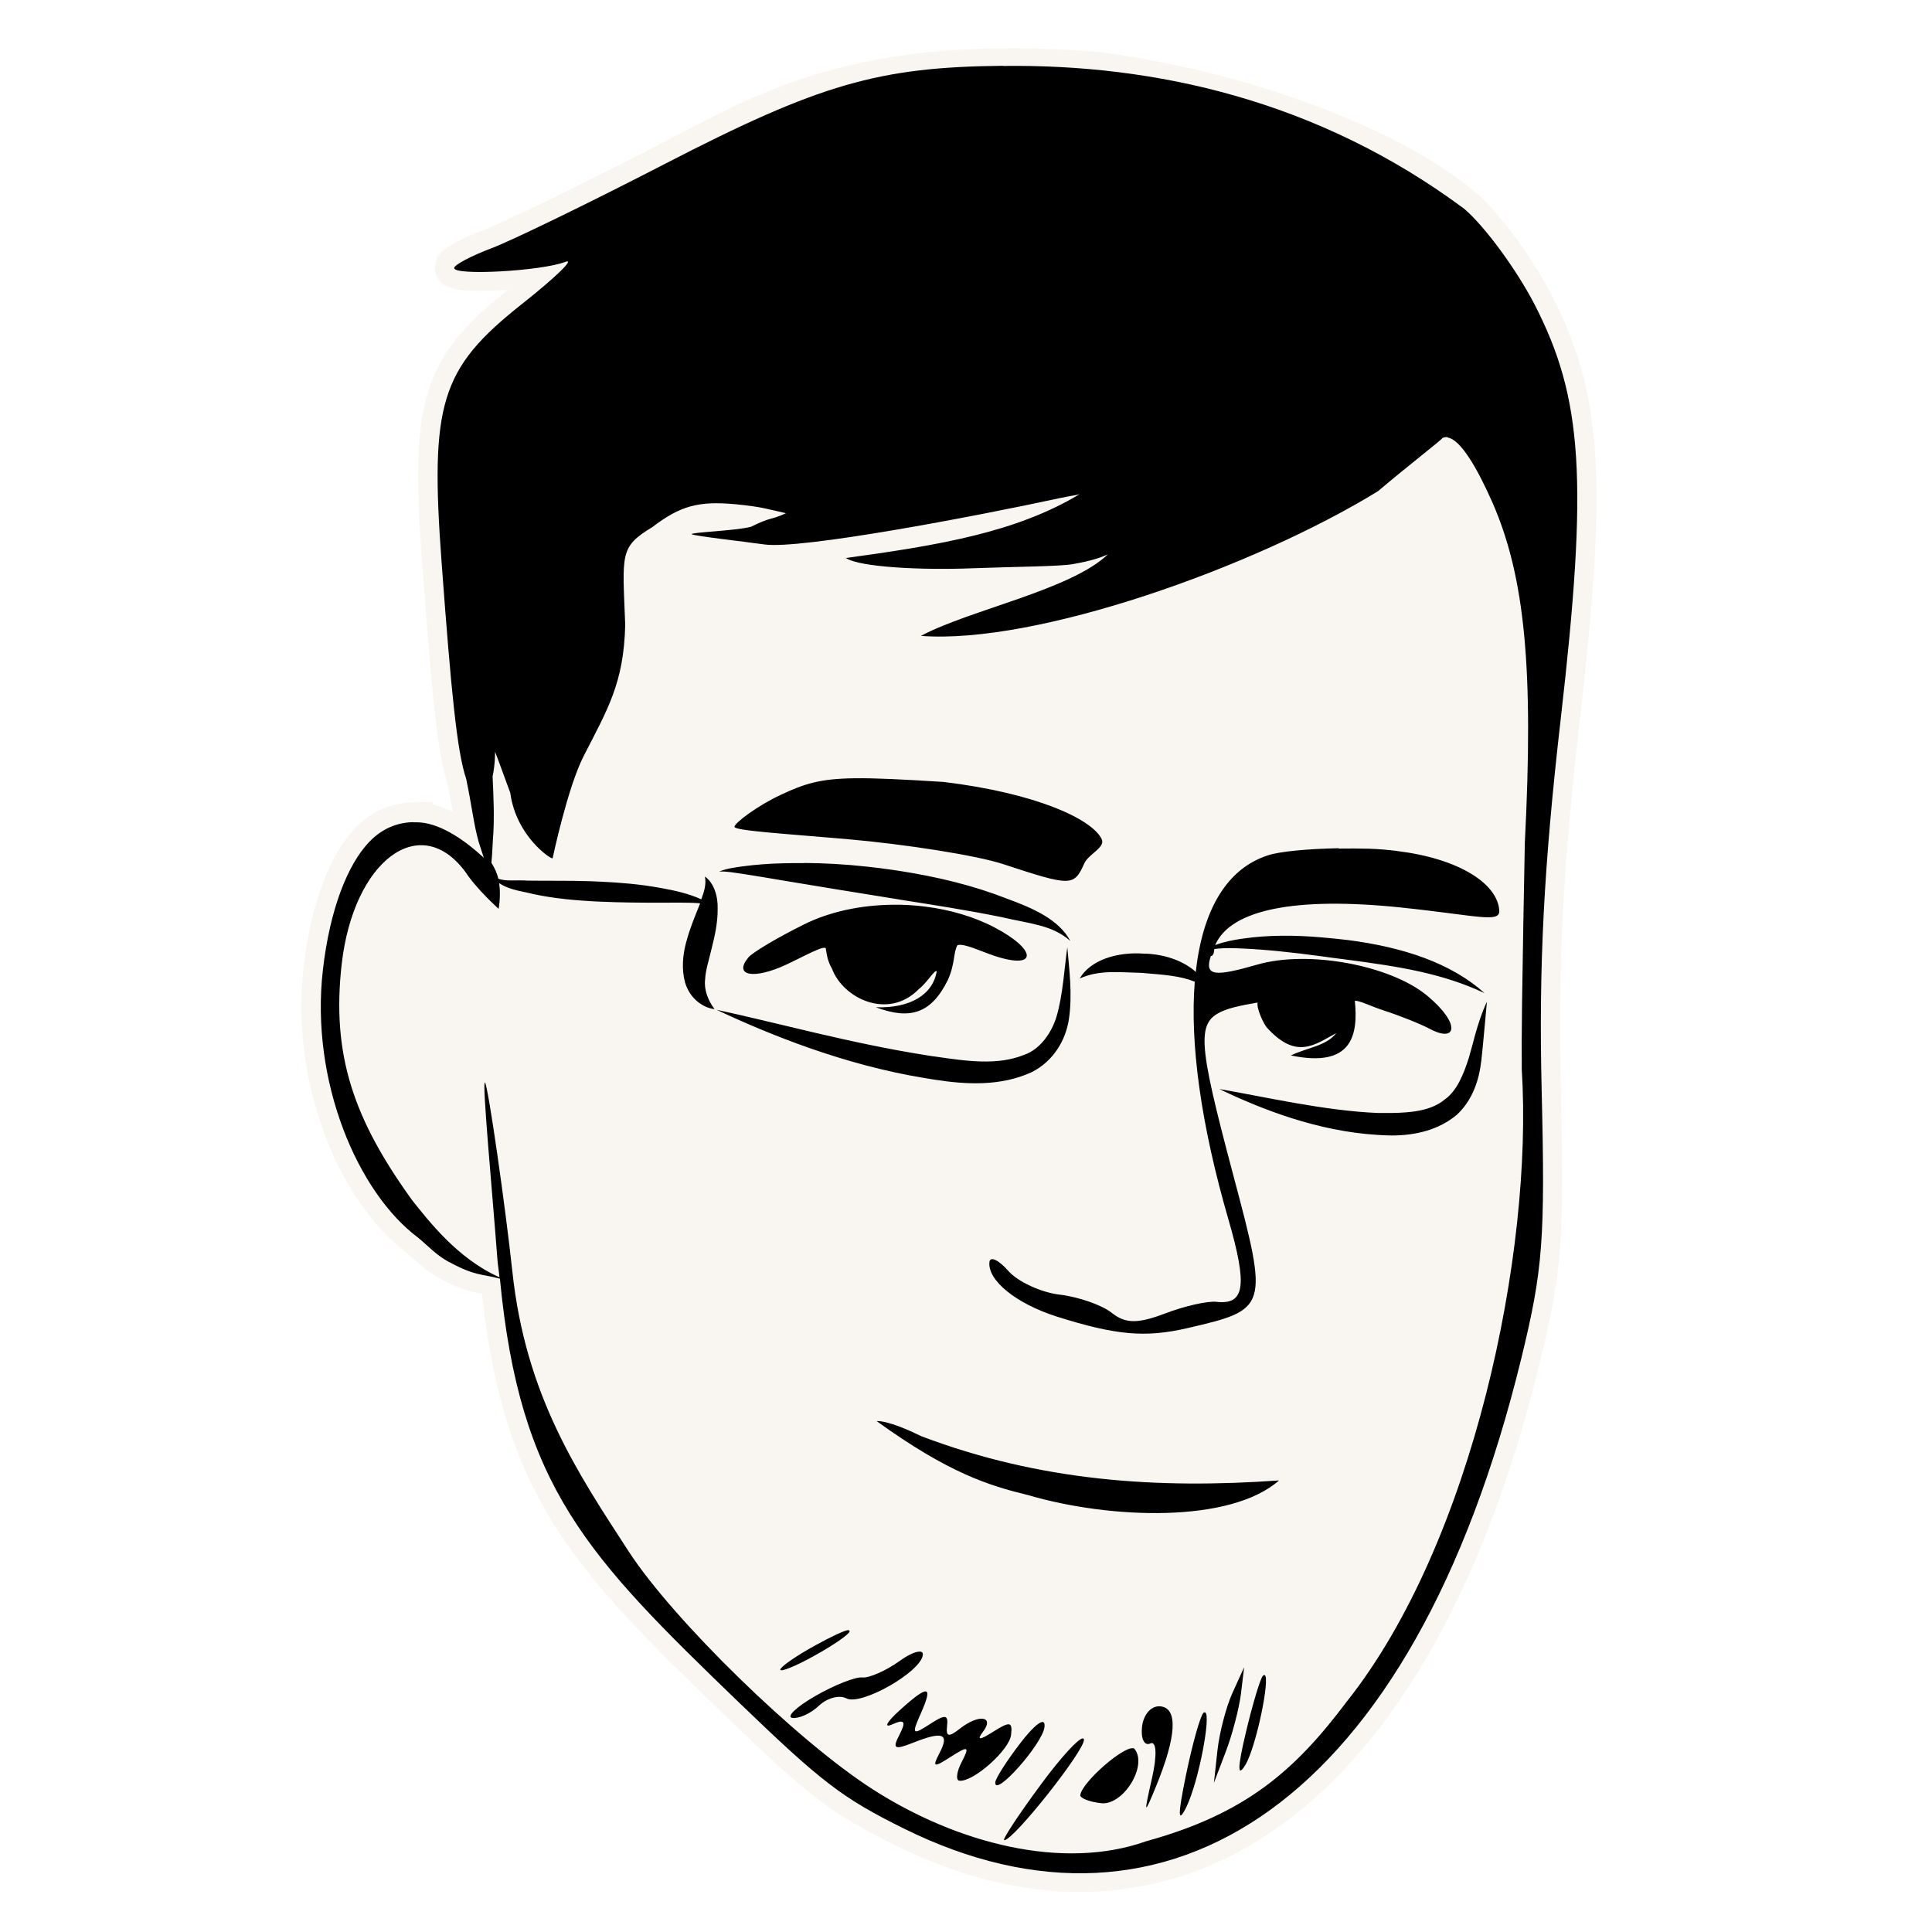
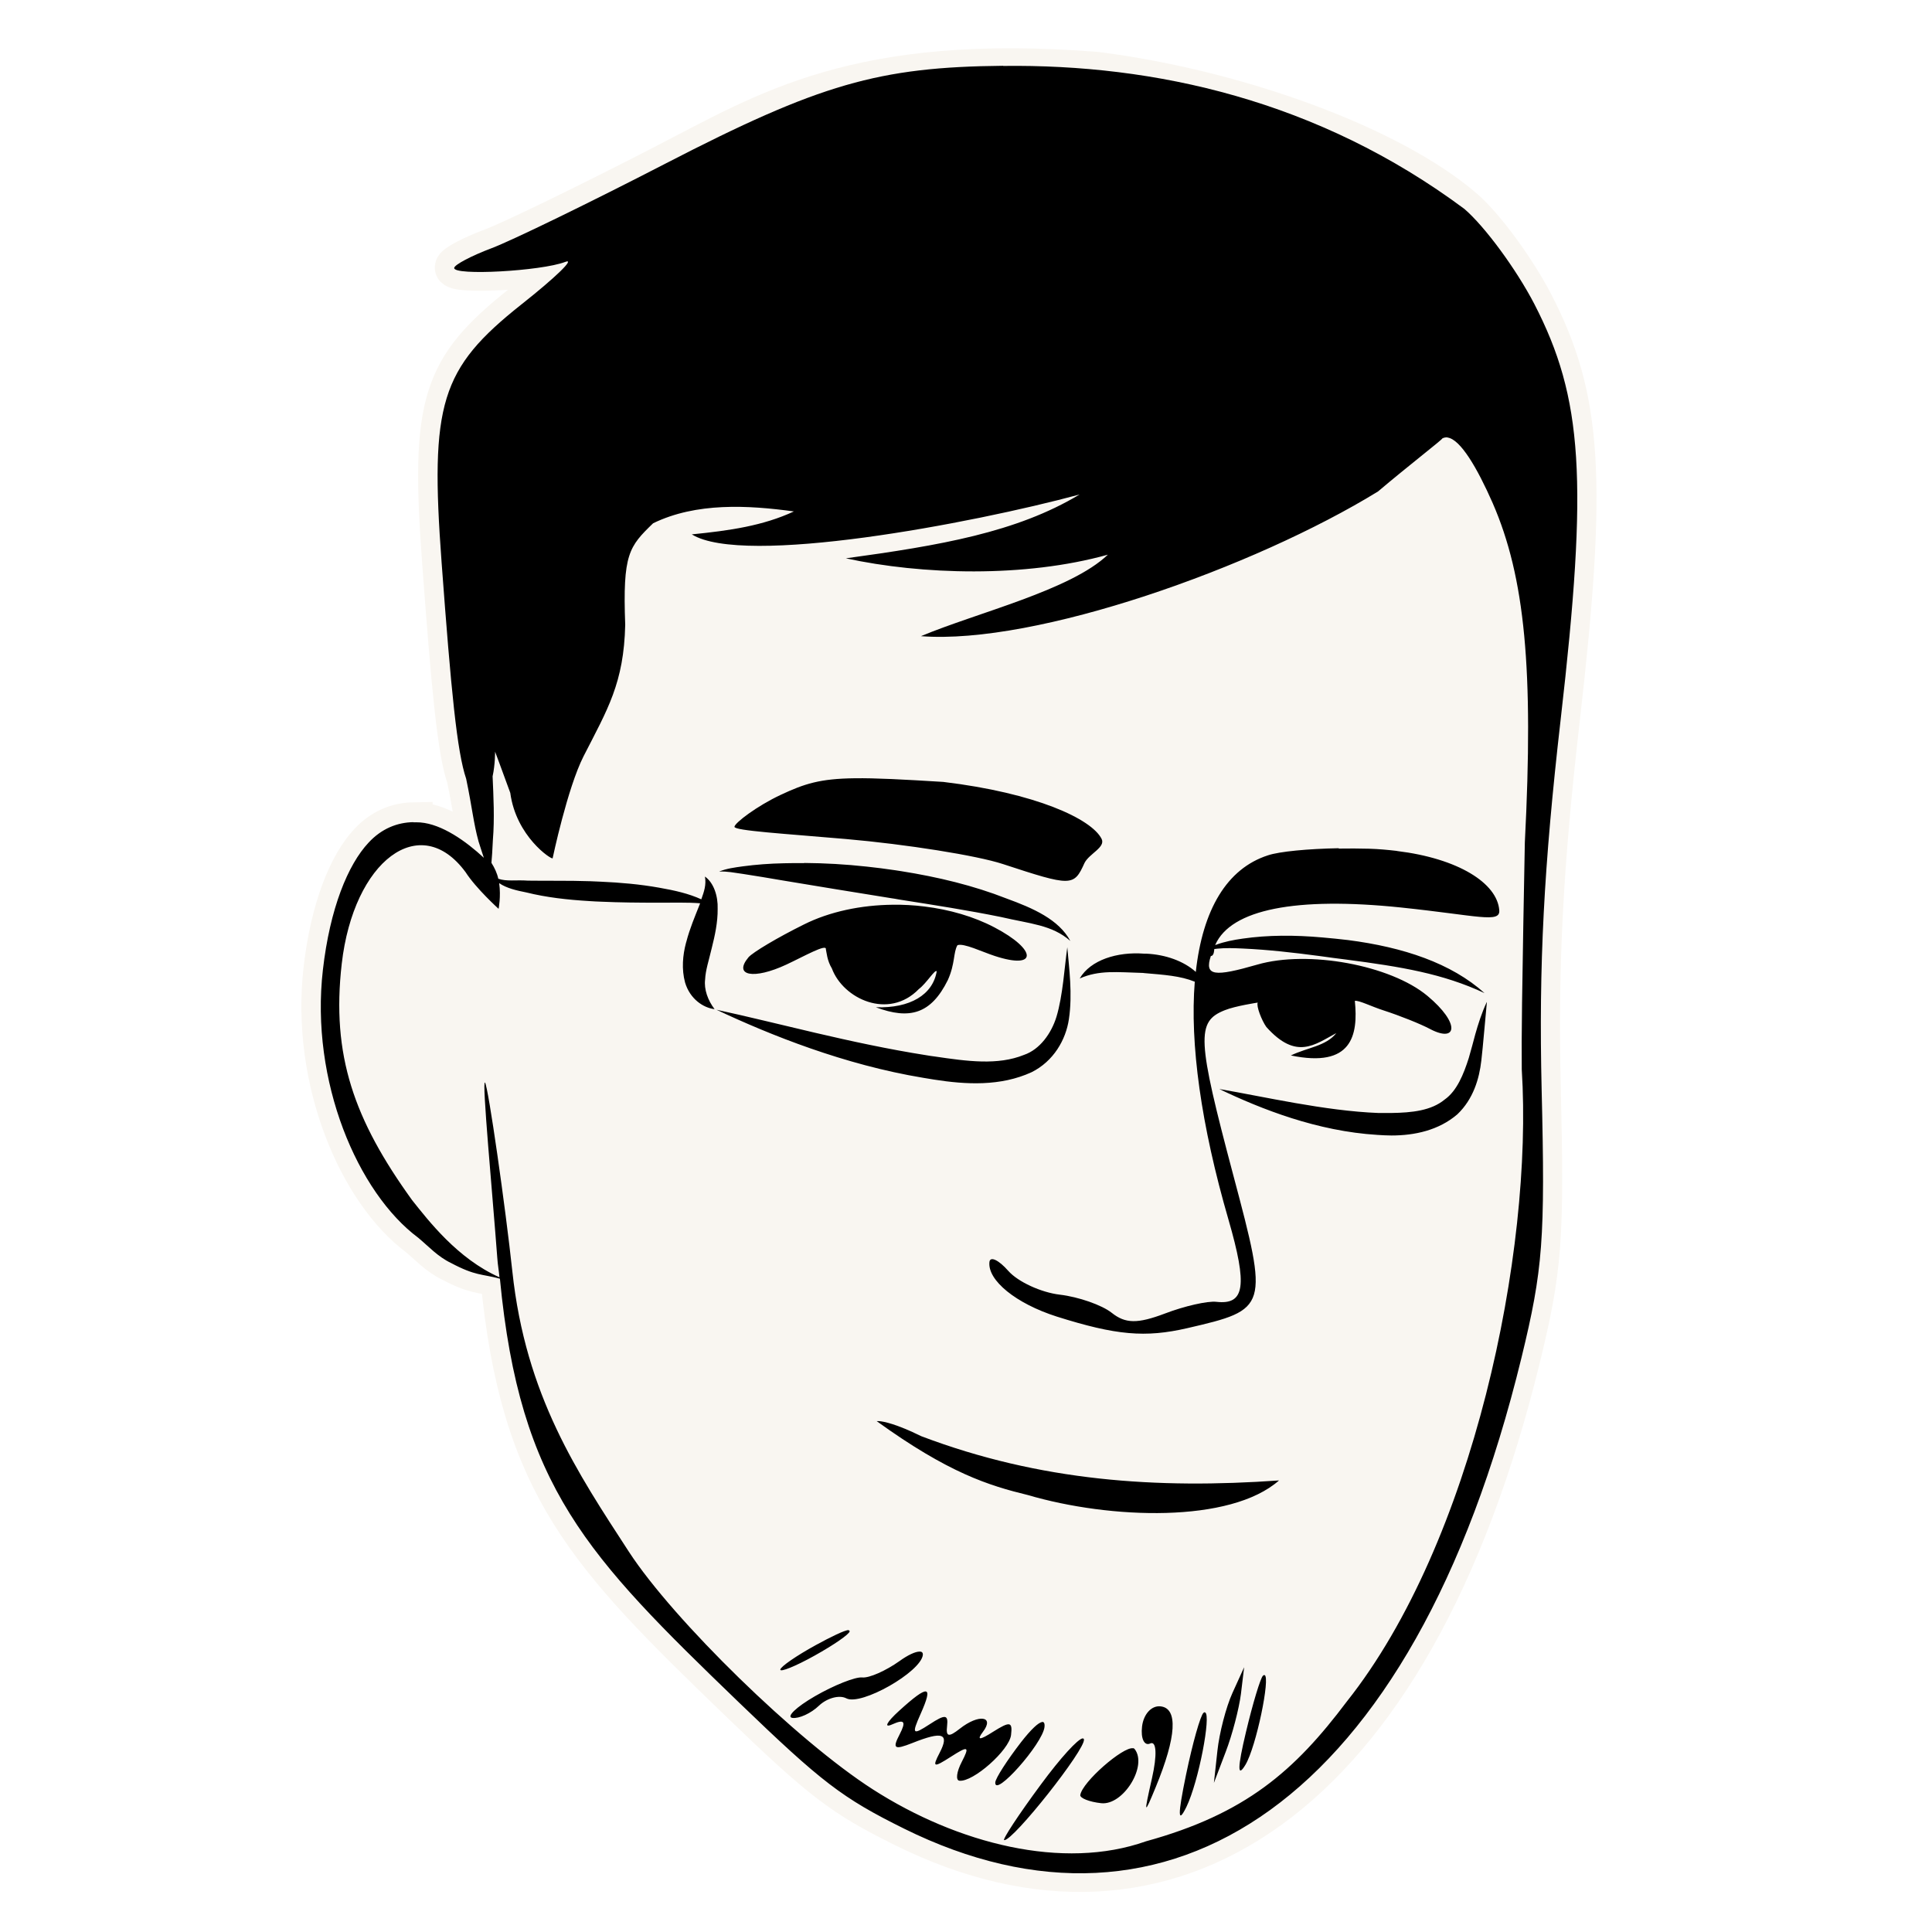
<svg xmlns="http://www.w3.org/2000/svg" width="50" height="50" version="1.1" viewBox="0 0 13.229 13.229">
  <path transform="scale(.26458)" d="m17.227 4.217c-1.955 1.009-3.983 1.996-4.506 2.191-0.523 0.196-0.959 0.426-0.969 0.512-0.024 0.208 2.248 0.085 2.871-0.156 0.272-0.105-0.24 0.393-1.137 1.105-2.089 1.659-2.366 2.557-2.061 6.686 0.245 3.313 0.395 4.886 0.637 5.586 0.159 0.763 0.19 1.144 0.322 1.627 0.045 0.15 0.097 0.299 0.137 0.418-0.466-0.43-1.081-0.87-1.643-0.914-0.06-0.004-0.122-0.004-0.182-0.004v-0.004c-0.418 0.008-0.82 0.168-1.158 0.529-0.535 0.57-1.002 1.707-1.184 3.291-0.332 2.889 0.904 5.773 2.467 6.934 0.269 0.225 0.503 0.488 0.85 0.654 0.636 0.337 0.782 0.275 1.262 0.404 0.517 5.397 2.244 7.167 6.182 10.965 2.145 2.069 2.669 2.471 4.279 3.268 6.79 3.361 13.149-0.59 15.977-12.189 0.556-2.282 0.615-3.067 0.523-6.949-0.076-3.207 0.056-5.76 0.492-9.555 0.713-6.209 0.58-8.328-0.682-10.766-0.464-0.896-1.277-2.003-1.809-2.461-1.916-1.651-5.903-3.087-9.52-3.547-6.209-0.489-8.571 1.053-11.151 2.375z" fill="#f9f6f1" stroke="#f9f6f1" />
-   <path transform="translate(0,-283.77)" d="m6.869 284.22v5.2e-4c-0.853 8e-3 -1.257 0.125-2.311 0.669-0.517 0.267-1.054 0.528-1.192 0.58-0.138 0.052-0.254 0.113-0.256 0.135-0.006 0.055 0.595 0.022 0.76-0.041 0.072-0.028-0.063 0.104-0.301 0.292-0.553 0.439-0.626 0.677-0.545 1.769 0.065 0.877 0.105 1.293 0.168 1.478 0.042 0.202 0.05 0.303 0.085 0.43 0.012 0.04 0.026 0.079 0.036 0.111-0.123-0.114-0.286-0.23-0.435-0.242-0.016-1e-3 -0.032-1e-3 -0.048-1e-3v-1e-3c-0.11 2e-3 -0.217 0.044-0.306 0.14-0.142 0.151-0.265 0.452-0.313 0.871-0.088 0.764 0.239 1.527 0.653 1.835 0.071 0.059 0.133 0.129 0.225 0.173 0.168 0.089 0.207 0.073 0.334 0.107 0.137 1.428 0.594 1.896 1.636 2.901 0.568 0.547 0.706 0.654 1.132 0.865 1.796 0.889 3.479-0.156 4.227-3.225 0.147-0.604 0.163-0.811 0.138-1.839-0.02-0.849 0.015-1.524 0.13-2.528 0.189-1.643 0.153-2.203-0.18-2.848-0.123-0.237-0.338-0.53-0.479-0.651-1.003-0.746-2.123-0.992-3.158-0.979zm3.043 2.546c0.088 0.012 0.203 0.208 0.309 0.449 0.221 0.508 0.281 1.137 0.22 2.324-0.007 0.366-0.014 0.746-0.019 1.098-0.003 0.225-0.003 0.331-0.002 0.456 0.079 1.251-0.333 3.239-1.198 4.328-0.357 0.475-0.693 0.769-1.375 0.957-0.567 0.201-1.29 0.017-1.871-0.356-0.518-0.332-1.364-1.157-1.67-1.627-0.351-0.54-0.707-1.067-0.798-1.921-0.046-0.431-0.165-1.266-0.187-1.291-0.023-0.026 0.052 0.77 0.084 1.199 0.004 0.056 0.01 0.081 0.015 0.134-0.287-0.127-0.487-0.389-0.598-0.528-0.398-0.551-0.554-0.992-0.482-1.619 0.081-0.706 0.537-1.05 0.848-0.627 0.072 0.112 0.226 0.251 0.226 0.251s0.017-0.083 0.004-0.176c0.05 0.035 0.121 0.051 0.187 0.064 0.137 0.034 0.28 0.05 0.431 0.059 0.026 2e-3 0.052 3e-3 0.078 4e-3 0.131 6e-3 0.267 7e-3 0.39 7e-3 0.116 5e-4 0.2-3e-3 0.29 4e-3 -0.002 6e-3 -0.005 0.012-0.007 0.018-0.028 0.071-0.064 0.155-0.087 0.244-0.001 3e-3 -0.002 7e-3 -0.003 0.01-0.022 0.083-0.031 0.179-0.006 0.271 0.034 0.113 0.125 0.173 0.202 0.182-0.047-0.061-0.073-0.137-0.065-0.202 0.003-0.066 0.026-0.132 0.045-0.214 0-2e-3 8.731e-4 -3e-3 0.001-4e-3 0.021-0.084 0.041-0.174 0.04-0.267 0.003-0.088-0.027-0.179-0.087-0.221 0.01 0.057-0.006 0.103-0.025 0.156-0.085-0.039-0.181-0.061-0.29-0.08-0.129-0.023-0.264-0.035-0.401-0.041-0.023-9.8e-4 -0.046-2e-3 -0.069-3e-3 -0.149-5e-3 -0.293-2e-3 -0.427-4e-3 -0.082-6e-3 -0.146 7e-3 -0.203-0.013-0.008-0.037-0.025-0.074-0.047-0.109 0.004-0.047 0.006-0.075 0.01-0.158 0.012-0.144 0.004-0.296-0.002-0.434 0.018-0.083 0.017-0.169 0.017-0.169s0.048 0.127 0.104 0.282c0.04 0.299 0.282 0.458 0.29 0.448 0 0 0.101-0.481 0.212-0.699 0.164-0.321 0.276-0.501 0.285-0.9-0.018-0.485-0.042-0.531 0.186-0.669 0.193-0.147 0.317-0.18 0.573-0.156 0.183 0.018 0.213 0.033 0.342 0.061-0.108 0.05-0.097 0.022-0.24 0.093-0.106 0.028-0.42 0.038-0.405 0.051 0.015 0.012 0.356 0.05 0.497 0.07 0.248 0.035 1.43-0.189 2.031-0.319 0.054-0.012 0.105-0.018 0.127-0.025-0.432 0.26-0.958 0.349-1.6 0.437 0.097 0.063 0.516 0.084 0.871 0.07 0.291-0.011 0.589-0.012 0.682-0.028 0.06-0.011 0.162-0.03 0.241-0.067-0.255 0.244-0.95 0.381-1.28 0.558 0.787 0.061 2.283-0.47 3.13-0.991 0.199-0.169 0.444-0.358 0.44-0.363 0.011-6e-3 0.024-8e-3 0.036-7e-3zm-4.061 2.333c-0.236 3e-3 -0.342 0.037-0.506 0.114-0.162 0.076-0.313 0.191-0.316 0.218-0.003 0.027 0.349 0.048 0.763 0.084 0.414 0.036 0.897 0.113 1.074 0.171 0.472 0.155 0.487 0.155 0.56-7e-3 0.032-0.064 0.146-0.107 0.117-0.165-0.069-0.137-0.451-0.314-1.084-0.39-0.276-0.017-0.465-0.027-0.607-0.025zm3.316 0.479c-0.21 4e-3 -0.406 0.022-0.486 0.049-0.28 0.091-0.446 0.371-0.493 0.798-0.082-0.074-0.207-0.119-0.34-0.125-0.005 1e-5 -0.01 0-0.014 0-0.184-0.014-0.367 0.043-0.441 0.17 0.133-0.059 0.255-0.043 0.434-0.038 0 0 0.007 1e-3 0.007 1e-3 0.14 0.012 0.248 0.019 0.347 0.059-0.034 0.423 0.042 0.979 0.231 1.63 0.131 0.453 0.112 0.584-0.083 0.562-0.06-7e-3 -0.219 0.029-0.352 0.08-0.188 0.071-0.271 0.07-0.365-5e-3 -0.067-0.053-0.227-0.109-0.355-0.124-0.128-0.015-0.287-0.088-0.353-0.163-0.066-0.075-0.124-0.102-0.129-0.061-0.014 0.126 0.182 0.285 0.461 0.374 0.406 0.128 0.605 0.146 0.895 0.079 0.553-0.128 0.556-0.136 0.314-1.046-0.249-0.937-0.255-1.053-0.058-1.131 0.072-0.029 0.225-0.052 0.225-0.052-0.011 0.024 0.027 0.122 0.059 0.167 0.206 0.23 0.332 0.12 0.479 0.042-0.071 0.09-0.197 0.098-0.311 0.153 0.418 0.087 0.462-0.137 0.438-0.374 0.03-4e-3 0.111 0.038 0.198 0.066 0.108 0.035 0.252 0.092 0.319 0.128 0.182 0.095 0.208-0.038-0.02-0.228-0.253-0.211-0.818-0.315-1.165-0.214-0.292 0.084-0.364 0.08-0.318-0.059 0.007-5e-4 0.011-3e-3 0.014-8e-3 0.007-9e-3 0.008-0.025 0.01-0.04 0.006-5e-4 0.012-5.5e-4 0.018-2e-3 0.058-6e-3 0.116-4e-3 0.179-1e-3 0.173 8e-3 0.34 0.027 0.529 0.052 0.057 8e-3 0.115 0.016 0.173 0.023 0.384 0.05 0.666 0.097 0.951 0.23-0.228-0.205-0.555-0.314-0.934-0.363-0.059-7e-3 -0.118-0.013-0.176-0.018-0.19-0.017-0.373-0.017-0.546 8e-3 -0.064 9e-3 -0.125 0.021-0.182 0.042-0.002 5.1e-4 -0.004 2e-3 -0.006 2e-3 0-1e-3 6.879e-4 -2e-3 0.001-3e-3 0.108-0.241 0.55-0.329 1.272-0.254 0.525 0.055 0.679 0.109 0.672 0.019-0.014-0.186-0.281-0.355-0.701-0.406v-5.3e-4c-0.06-7e-3 -0.123-0.013-0.189-0.015-0.069-2e-3 -0.14-2e-3 -0.21-1e-3zm-3.661 0.102c-0.046-5.1e-4 -0.092 3e-5 -0.137 1e-3 -0.099 2e-3 -0.192 9e-3 -0.282 0.021-0.057 8e-3 -0.113 0.015-0.163 0.036 0.055-3e-3 0.104 8e-3 0.163 0.016 0.092 0.014 0.174 0.028 0.274 0.045 0.203 0.034 0.515 0.085 0.74 0.121 0.002 0 0.052 8e-3 0.054 9e-3 0.253 0.04 0.467 0.073 0.699 0.12 0.2 0.047 0.349 0.053 0.475 0.164-0.079-0.147-0.254-0.224-0.438-0.291-0.224-0.088-0.468-0.147-0.721-0.187-0.013-2e-3 -0.026-4e-3 -0.039-6e-3 -0.066-0.01-0.131-0.018-0.195-0.025-0.146-0.016-0.289-0.024-0.428-0.025zm0.608 0.285c-0.218 2e-3 -0.433 0.047-0.609 0.135-0.18 0.089-0.351 0.191-0.38 0.225-0.106 0.127 0.036 0.154 0.259 0.05 0.12-0.056 0.278-0.146 0.271-0.105 0.005 0.02 0.008 0.077 0.041 0.131 0.077 0.208 0.388 0.355 0.596 0.141 0.052-0.039 0.111-0.138 0.122-0.121-0.027 0.161-0.183 0.254-0.417 0.246 0.232 0.087 0.378 0.046 0.493-0.186 0.051-0.113 0.037-0.19 0.066-0.239 0.043-0.016 0.167 0.045 0.256 0.074 0.293 0.096 0.291-0.042-0.003-0.196-0.141-0.074-0.307-0.122-0.48-0.143-0.072-9e-3 -0.144-0.013-0.217-0.012zm1.194 0.292c-0.019 0.134-0.03 0.329-0.074 0.475-0.035 0.114-0.114 0.224-0.222 0.261-0.18 0.073-0.389 0.044-0.612 0.011-0.018-2e-3 -0.036-5e-3 -0.054-8e-3 -0.523-0.082-1.034-0.225-1.44-0.312 0.369 0.174 0.877 0.377 1.415 0.466 0.024 4e-3 0.049 8e-3 0.073 0.012 0.222 0.035 0.457 0.047 0.669-0.05 0.151-0.075 0.235-0.222 0.256-0.363 0.026-0.173 0.001-0.353-0.011-0.494zm2.872 0.375c-0.035 0.075-0.059 0.152-0.078 0.219-0.014 0.052-0.028 0.106-0.045 0.164-0.035 0.11-0.081 0.225-0.165 0.284-0.092 0.076-0.224 0.09-0.366 0.092-0.029 5e-4 -0.058 0-0.087 0-0.368-0.014-0.789-0.113-1.09-0.164 0.288 0.138 0.671 0.289 1.083 0.314 0.031 2e-3 0.064 4e-3 0.096 4e-3 0.158 0 0.323-0.035 0.451-0.145 0.11-0.105 0.15-0.245 0.164-0.367 0.01-0.081 0.031-0.331 0.038-0.4zm-4.177 2.869c0.493 0.356 0.768 0.441 1.035 0.506 0.566 0.166 1.386 0.194 1.72-0.1-0.835 0.059-1.635 6e-3 -2.45-0.303-0.173-0.085-0.258-0.101-0.289-0.103-0.011-5e-4 -0.016 0-0.016 0zm-0.193 1.431c-0.022-2e-3 -0.125 0.048-0.225 0.103-0.131 0.072-0.24 0.147-0.242 0.167-0.002 0.02 0.103-0.022 0.234-0.095s0.239-0.147 0.241-0.167c0-2e-3 -6.35e-4 -4e-3 -0.004-4e-3 0-2e-3 -0.001-4e-3 -0.005-4e-3zm0.485 0.147c-0.028 5e-4 -0.078 0.023-0.136 0.065-0.093 0.066-0.207 0.117-0.255 0.112-0.047-5e-3 -0.193 0.053-0.323 0.128-0.13 0.075-0.2 0.143-0.155 0.149 0.045 6e-3 0.127-0.031 0.182-0.084 0.055-0.052 0.139-0.075 0.187-0.05 0.101 0.053 0.51-0.18 0.524-0.297 0.001-0.012-0.003-0.019-0.012-0.022-0.003-1e-3 -0.007-1e-3 -0.011-1e-3zm2.224 0.107-0.08 0.176c-0.044 0.097-0.09 0.275-0.103 0.396l-0.024 0.22 0.081-0.213c0.045-0.117 0.091-0.295 0.104-0.396zm0.139 0.054c-0.003-1e-3 -0.006 6.3e-4 -0.01 4e-3 -0.017 0.015-0.07 0.19-0.117 0.388-0.058 0.243-0.059 0.315-0.003 0.222 0.074-0.124 0.172-0.602 0.131-0.614zm-2.319 0.112c-0.023-3e-3 -0.082 0.041-0.182 0.132-0.087 0.079-0.108 0.121-0.047 0.093 0.083-0.037 0.096-0.02 0.05 0.069-0.051 0.098-0.037 0.108 0.087 0.059 0.208-0.083 0.256-0.066 0.187 0.067-0.052 0.1-0.043 0.104 0.077 0.027 0.12-0.077 0.13-0.072 0.074 0.036-0.035 0.067-0.042 0.125-0.016 0.128 0.094 0.011 0.342-0.209 0.354-0.313 0.011-0.092-0.007-0.095-0.123-0.022-0.092 0.059-0.114 0.059-0.07 1e-3 0.083-0.109-0.029-0.124-0.158-0.022-0.076 0.06-0.096 0.056-0.087-0.019 0.009-0.079-0.013-0.081-0.12-0.011-0.117 0.076-0.124 0.069-0.061-0.072 0.044-0.099 0.058-0.15 0.035-0.153zm1.608 0.102c-0.062-7e-3 -0.117 0.053-0.127 0.138-0.01 0.083 0.016 0.135 0.056 0.116 0.043-0.02 0.048 0.079 0.012 0.238-0.057 0.252-0.055 0.257 0.026 0.06 0.142-0.345 0.153-0.539 0.033-0.552zm0.304 0.041c-0.003-1e-3 -0.006-4.2e-4 -0.01 3e-3 -0.021 0.017-0.075 0.208-0.12 0.425-0.057 0.276-0.057 0.341 0.003 0.219 0.084-0.174 0.17-0.63 0.128-0.646zm-1.115 0.066v5.3e-4c-0.025 2e-3 -0.076 0.05-0.144 0.137-0.095 0.123-0.175 0.247-0.177 0.276-0.007 0.109 0.324-0.264 0.337-0.379 0.002-0.018-7.672e-4 -0.029-0.007-0.033-0.002-2e-3 -0.005-2e-3 -0.009-2e-3zm0.278 0.112c-0.033 3e-3 -0.151 0.132-0.286 0.315-0.154 0.208-0.267 0.381-0.252 0.382 0.06 7e-3 0.56-0.625 0.546-0.69-0.001-5e-3 -0.004-7e-3 -0.009-6e-3zm0.344 0.068c-0.068-0.012-0.347 0.23-0.361 0.32-0.003 0.021 0.061 0.047 0.143 0.056 0.151 0.017 0.32-0.256 0.229-0.371-0.002-3e-3 -0.006-5e-3 -0.01-6e-3z" stroke-width=".074" />
+   <path transform="translate(0,-283.77)" d="m6.869 284.22v5.2e-4c-0.853 8e-3 -1.257 0.125-2.311 0.669-0.517 0.267-1.054 0.528-1.192 0.58-0.138 0.052-0.254 0.113-0.256 0.135-0.006 0.055 0.595 0.022 0.76-0.041 0.072-0.028-0.063 0.104-0.301 0.292-0.553 0.439-0.626 0.677-0.545 1.769 0.065 0.877 0.105 1.293 0.168 1.478 0.042 0.202 0.05 0.303 0.085 0.43 0.012 0.04 0.026 0.079 0.036 0.111-0.123-0.114-0.286-0.23-0.435-0.242-0.016-1e-3 -0.032-1e-3 -0.048-1e-3v-1e-3c-0.11 2e-3 -0.217 0.044-0.306 0.14-0.142 0.151-0.265 0.452-0.313 0.871-0.088 0.764 0.239 1.527 0.653 1.835 0.071 0.059 0.133 0.129 0.225 0.173 0.168 0.089 0.207 0.073 0.334 0.107 0.137 1.428 0.594 1.896 1.636 2.901 0.568 0.547 0.706 0.654 1.132 0.865 1.796 0.889 3.479-0.156 4.227-3.225 0.147-0.604 0.163-0.811 0.138-1.839-0.02-0.849 0.015-1.524 0.13-2.528 0.189-1.643 0.153-2.203-0.18-2.848-0.123-0.237-0.338-0.53-0.479-0.651-1.003-0.746-2.123-0.992-3.158-0.979zm3.043 2.546c0.088 0.012 0.203 0.208 0.309 0.449 0.221 0.508 0.281 1.137 0.22 2.324-0.007 0.366-0.014 0.746-0.019 1.098-0.003 0.225-0.003 0.331-0.002 0.456 0.079 1.251-0.333 3.239-1.198 4.328-0.357 0.475-0.693 0.769-1.375 0.957-0.567 0.201-1.29 0.017-1.871-0.356-0.518-0.332-1.364-1.157-1.67-1.627-0.351-0.54-0.707-1.067-0.798-1.921-0.046-0.431-0.165-1.266-0.187-1.291-0.023-0.026 0.052 0.77 0.084 1.199 0.004 0.056 0.01 0.081 0.015 0.134-0.287-0.127-0.487-0.389-0.598-0.528-0.398-0.551-0.554-0.992-0.482-1.619 0.081-0.706 0.537-1.05 0.848-0.627 0.072 0.112 0.226 0.251 0.226 0.251s0.017-0.083 0.004-0.176c0.05 0.035 0.121 0.051 0.187 0.064 0.137 0.034 0.28 0.05 0.431 0.059 0.026 2e-3 0.052 3e-3 0.078 4e-3 0.131 6e-3 0.267 7e-3 0.39 7e-3 0.116 5e-4 0.2-3e-3 0.29 4e-3 -0.002 6e-3 -0.005 0.012-0.007 0.018-0.028 0.071-0.064 0.155-0.087 0.244-0.001 3e-3 -0.002 7e-3 -0.003 0.01-0.022 0.083-0.031 0.179-0.006 0.271 0.034 0.113 0.125 0.173 0.202 0.182-0.047-0.061-0.073-0.137-0.065-0.202 0.003-0.066 0.026-0.132 0.045-0.214 0-2e-3 8.731e-4 -3e-3 0.001-4e-3 0.021-0.084 0.041-0.174 0.04-0.267 0.003-0.088-0.027-0.179-0.087-0.221 0.01 0.057-0.006 0.103-0.025 0.156-0.085-0.039-0.181-0.061-0.29-0.08-0.129-0.023-0.264-0.035-0.401-0.041-0.023-9.8e-4 -0.046-2e-3 -0.069-3e-3 -0.149-5e-3 -0.293-2e-3 -0.427-4e-3 -0.082-6e-3 -0.146 7e-3 -0.203-0.013-0.008-0.037-0.025-0.074-0.047-0.109 0.004-0.047 0.006-0.075 0.01-0.158 0.012-0.144 0.004-0.296-0.002-0.434 0.018-0.083 0.017-0.169 0.017-0.169s0.048 0.127 0.104 0.282c0.04 0.299 0.282 0.458 0.29 0.448 0 0 0.101-0.481 0.212-0.699 0.164-0.321 0.276-0.501 0.285-0.9-0.018-0.485 0.026-0.535 0.191-0.695 0.296-0.144 0.651-0.124 0.964-0.081-0.211 0.098-0.438 0.131-0.699 0.157 0.354 0.221 1.914-0.073 2.655-0.273-0.432 0.26-0.958 0.349-1.6 0.437 0.519 0.113 1.225 0.134 1.794-0.025-0.255 0.244-0.893 0.396-1.28 0.558 0.787 0.061 2.283-0.47 3.13-0.991 0.199-0.169 0.444-0.358 0.44-0.363 0.011-6e-3 0.024-8e-3 0.036-7e-3zm-4.061 2.333c-0.236 3e-3 -0.342 0.037-0.506 0.114-0.162 0.076-0.313 0.191-0.316 0.218-0.003 0.027 0.349 0.048 0.763 0.084 0.414 0.036 0.897 0.113 1.074 0.171 0.472 0.155 0.487 0.155 0.56-7e-3 0.032-0.064 0.146-0.107 0.117-0.165-0.069-0.137-0.451-0.314-1.084-0.39-0.276-0.017-0.465-0.027-0.607-0.025zm3.316 0.479c-0.21 4e-3 -0.406 0.022-0.486 0.049-0.28 0.091-0.446 0.371-0.493 0.798-0.082-0.074-0.207-0.119-0.34-0.125-0.005 1e-5 -0.01 0-0.014 0-0.184-0.014-0.367 0.043-0.441 0.17 0.133-0.059 0.255-0.043 0.434-0.038 0 0 0.007 1e-3 0.007 1e-3 0.14 0.012 0.248 0.019 0.347 0.059-0.034 0.423 0.042 0.979 0.231 1.63 0.131 0.453 0.112 0.584-0.083 0.562-0.06-7e-3 -0.219 0.029-0.352 0.08-0.188 0.071-0.271 0.07-0.365-5e-3 -0.067-0.053-0.227-0.109-0.355-0.124-0.128-0.015-0.287-0.088-0.353-0.163-0.066-0.075-0.124-0.102-0.129-0.061-0.014 0.126 0.182 0.285 0.461 0.374 0.406 0.128 0.605 0.146 0.895 0.079 0.553-0.128 0.556-0.136 0.314-1.046-0.249-0.937-0.255-1.053-0.058-1.131 0.072-0.029 0.225-0.052 0.225-0.052-0.011 0.024 0.027 0.122 0.059 0.167 0.206 0.23 0.332 0.12 0.479 0.042-0.071 0.09-0.197 0.098-0.311 0.153 0.418 0.087 0.462-0.137 0.438-0.374 0.03-4e-3 0.111 0.038 0.198 0.066 0.108 0.035 0.252 0.092 0.319 0.128 0.182 0.095 0.208-0.038-0.02-0.228-0.253-0.211-0.818-0.315-1.165-0.214-0.292 0.084-0.364 0.08-0.318-0.059 0.007-5e-4 0.011-3e-3 0.014-8e-3 0.007-9e-3 0.008-0.025 0.01-0.04 0.006-5e-4 0.012-5.5e-4 0.018-2e-3 0.058-6e-3 0.116-4e-3 0.179-1e-3 0.173 8e-3 0.34 0.027 0.529 0.052 0.057 8e-3 0.115 0.016 0.173 0.023 0.384 0.05 0.666 0.097 0.951 0.23-0.228-0.205-0.555-0.314-0.934-0.363-0.059-7e-3 -0.118-0.013-0.176-0.018-0.19-0.017-0.373-0.017-0.546 8e-3 -0.064 9e-3 -0.125 0.021-0.182 0.042-0.002 5.1e-4 -0.004 2e-3 -0.006 2e-3 0-1e-3 6.879e-4 -2e-3 0.001-3e-3 0.108-0.241 0.55-0.329 1.272-0.254 0.525 0.055 0.679 0.109 0.672 0.019-0.014-0.186-0.281-0.355-0.701-0.406v-5.3e-4c-0.06-7e-3 -0.123-0.013-0.189-0.015-0.069-2e-3 -0.14-2e-3 -0.21-1e-3zm-3.661 0.102c-0.046-5.1e-4 -0.092 3e-5 -0.137 1e-3 -0.099 2e-3 -0.192 9e-3 -0.282 0.021-0.057 8e-3 -0.113 0.015-0.163 0.036 0.055-3e-3 0.104 8e-3 0.163 0.016 0.092 0.014 0.174 0.028 0.274 0.045 0.203 0.034 0.515 0.085 0.74 0.121 0.002 0 0.052 8e-3 0.054 9e-3 0.253 0.04 0.467 0.073 0.699 0.12 0.2 0.047 0.349 0.053 0.475 0.164-0.079-0.147-0.254-0.224-0.438-0.291-0.224-0.088-0.468-0.147-0.721-0.187-0.013-2e-3 -0.026-4e-3 -0.039-6e-3 -0.066-0.01-0.131-0.018-0.195-0.025-0.146-0.016-0.289-0.024-0.428-0.025zm0.608 0.285c-0.218 2e-3 -0.433 0.047-0.609 0.135-0.18 0.089-0.351 0.191-0.38 0.225-0.106 0.127 0.036 0.154 0.259 0.05 0.12-0.056 0.278-0.146 0.271-0.105 0.005 0.02 0.008 0.077 0.041 0.131 0.077 0.208 0.388 0.355 0.596 0.141 0.052-0.039 0.111-0.138 0.122-0.121-0.027 0.161-0.183 0.254-0.417 0.246 0.232 0.087 0.378 0.046 0.493-0.186 0.051-0.113 0.037-0.19 0.066-0.239 0.043-0.016 0.167 0.045 0.256 0.074 0.293 0.096 0.291-0.042-0.003-0.196-0.141-0.074-0.307-0.122-0.48-0.143-0.072-9e-3 -0.144-0.013-0.217-0.012zm1.194 0.292c-0.019 0.134-0.03 0.329-0.074 0.475-0.035 0.114-0.114 0.224-0.222 0.261-0.18 0.073-0.389 0.044-0.612 0.011-0.018-2e-3 -0.036-5e-3 -0.054-8e-3 -0.523-0.082-1.034-0.225-1.44-0.312 0.369 0.174 0.877 0.377 1.415 0.466 0.024 4e-3 0.049 8e-3 0.073 0.012 0.222 0.035 0.457 0.047 0.669-0.05 0.151-0.075 0.235-0.222 0.256-0.363 0.026-0.173 0.001-0.353-0.011-0.494zm2.872 0.375c-0.035 0.075-0.059 0.152-0.078 0.219-0.014 0.052-0.028 0.106-0.045 0.164-0.035 0.11-0.081 0.225-0.165 0.284-0.092 0.076-0.224 0.09-0.366 0.092-0.029 5e-4 -0.058 0-0.087 0-0.368-0.014-0.789-0.113-1.09-0.164 0.288 0.138 0.671 0.289 1.083 0.314 0.031 2e-3 0.064 4e-3 0.096 4e-3 0.158 0 0.323-0.035 0.451-0.145 0.11-0.105 0.15-0.245 0.164-0.367 0.01-0.081 0.031-0.331 0.038-0.4zm-4.177 2.869c0.493 0.356 0.768 0.441 1.035 0.506 0.566 0.166 1.386 0.194 1.72-0.1-0.835 0.059-1.635 6e-3 -2.45-0.303-0.173-0.085-0.258-0.101-0.289-0.103-0.011-5e-4 -0.016 0-0.016 0zm-0.193 1.431c-0.022-2e-3 -0.125 0.048-0.225 0.103-0.131 0.072-0.24 0.147-0.242 0.167-0.002 0.02 0.103-0.022 0.234-0.095s0.239-0.147 0.241-0.167c0-2e-3 -6.35e-4 -4e-3 -0.004-4e-3 0-2e-3 -0.001-4e-3 -0.005-4e-3zm0.485 0.147c-0.028 5e-4 -0.078 0.023-0.136 0.065-0.093 0.066-0.207 0.117-0.255 0.112-0.047-5e-3 -0.193 0.053-0.323 0.128-0.13 0.075-0.2 0.143-0.155 0.149 0.045 6e-3 0.127-0.031 0.182-0.084 0.055-0.052 0.139-0.075 0.187-0.05 0.101 0.053 0.51-0.18 0.524-0.297 0.001-0.012-0.003-0.019-0.012-0.022-0.003-1e-3 -0.007-1e-3 -0.011-1e-3zm2.224 0.107-0.08 0.176c-0.044 0.097-0.09 0.275-0.103 0.396l-0.024 0.22 0.081-0.213c0.045-0.117 0.091-0.295 0.104-0.396zm0.139 0.054c-0.003-1e-3 -0.006 6.3e-4 -0.01 4e-3 -0.017 0.015-0.07 0.19-0.117 0.388-0.058 0.243-0.059 0.315-0.003 0.222 0.074-0.124 0.172-0.602 0.131-0.614zm-2.319 0.112c-0.023-3e-3 -0.082 0.041-0.182 0.132-0.087 0.079-0.108 0.121-0.047 0.093 0.083-0.037 0.096-0.02 0.05 0.069-0.051 0.098-0.037 0.108 0.087 0.059 0.208-0.083 0.256-0.066 0.187 0.067-0.052 0.1-0.043 0.104 0.077 0.027 0.12-0.077 0.13-0.072 0.074 0.036-0.035 0.067-0.042 0.125-0.016 0.128 0.094 0.011 0.342-0.209 0.354-0.313 0.011-0.092-0.007-0.095-0.123-0.022-0.092 0.059-0.114 0.059-0.07 1e-3 0.083-0.109-0.029-0.124-0.158-0.022-0.076 0.06-0.096 0.056-0.087-0.019 0.009-0.079-0.013-0.081-0.12-0.011-0.117 0.076-0.124 0.069-0.061-0.072 0.044-0.099 0.058-0.15 0.035-0.153zm1.608 0.102c-0.062-7e-3 -0.117 0.053-0.127 0.138-0.01 0.083 0.016 0.135 0.056 0.116 0.043-0.02 0.048 0.079 0.012 0.238-0.057 0.252-0.055 0.257 0.026 0.06 0.142-0.345 0.153-0.539 0.033-0.552zm0.304 0.041c-0.003-1e-3 -0.006-4.2e-4 -0.01 3e-3 -0.021 0.017-0.075 0.208-0.12 0.425-0.057 0.276-0.057 0.341 0.003 0.219 0.084-0.174 0.17-0.63 0.128-0.646zm-1.115 0.066v5.3e-4c-0.025 2e-3 -0.076 0.05-0.144 0.137-0.095 0.123-0.175 0.247-0.177 0.276-0.007 0.109 0.324-0.264 0.337-0.379 0.002-0.018-7.672e-4 -0.029-0.007-0.033-0.002-2e-3 -0.005-2e-3 -0.009-2e-3zm0.278 0.112c-0.033 3e-3 -0.151 0.132-0.286 0.315-0.154 0.208-0.267 0.381-0.252 0.382 0.06 7e-3 0.56-0.625 0.546-0.69-0.001-5e-3 -0.004-7e-3 -0.009-6e-3zm0.344 0.068c-0.068-0.012-0.347 0.23-0.361 0.32-0.003 0.021 0.061 0.047 0.143 0.056 0.151 0.017 0.32-0.256 0.229-0.371-0.002-3e-3 -0.006-5e-3 -0.01-6e-3z" stroke-width=".074" />
</svg>
